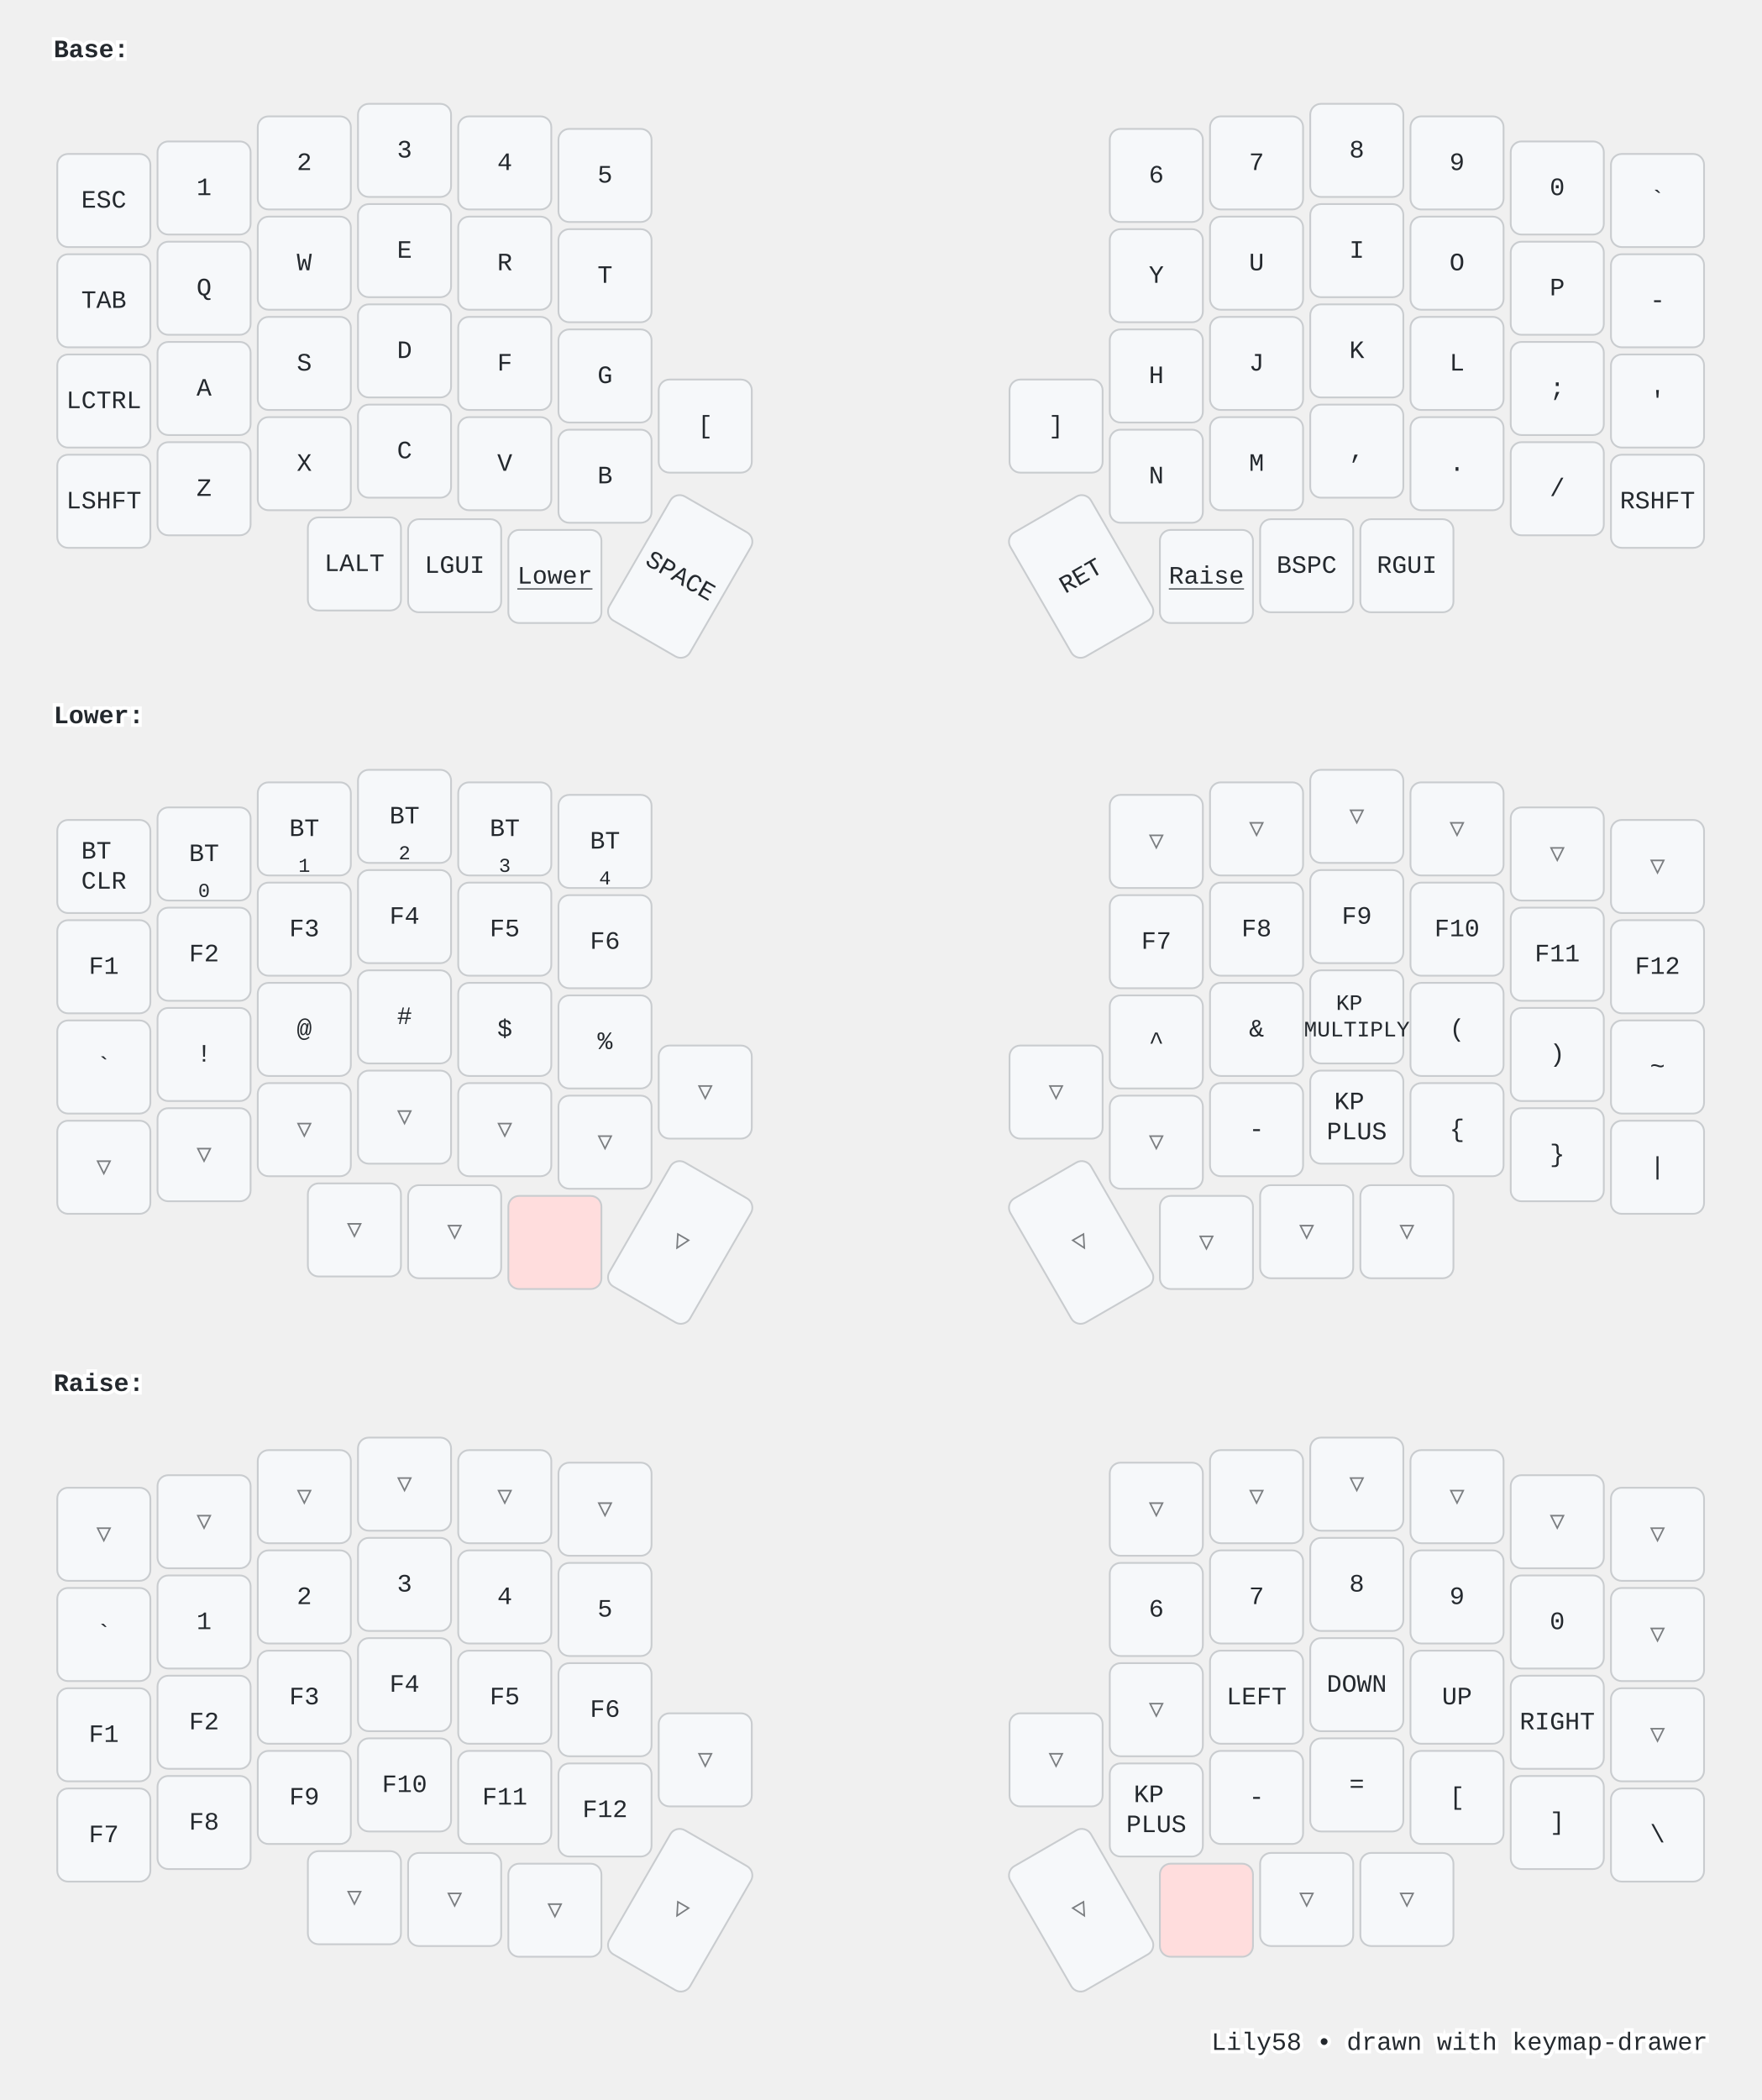
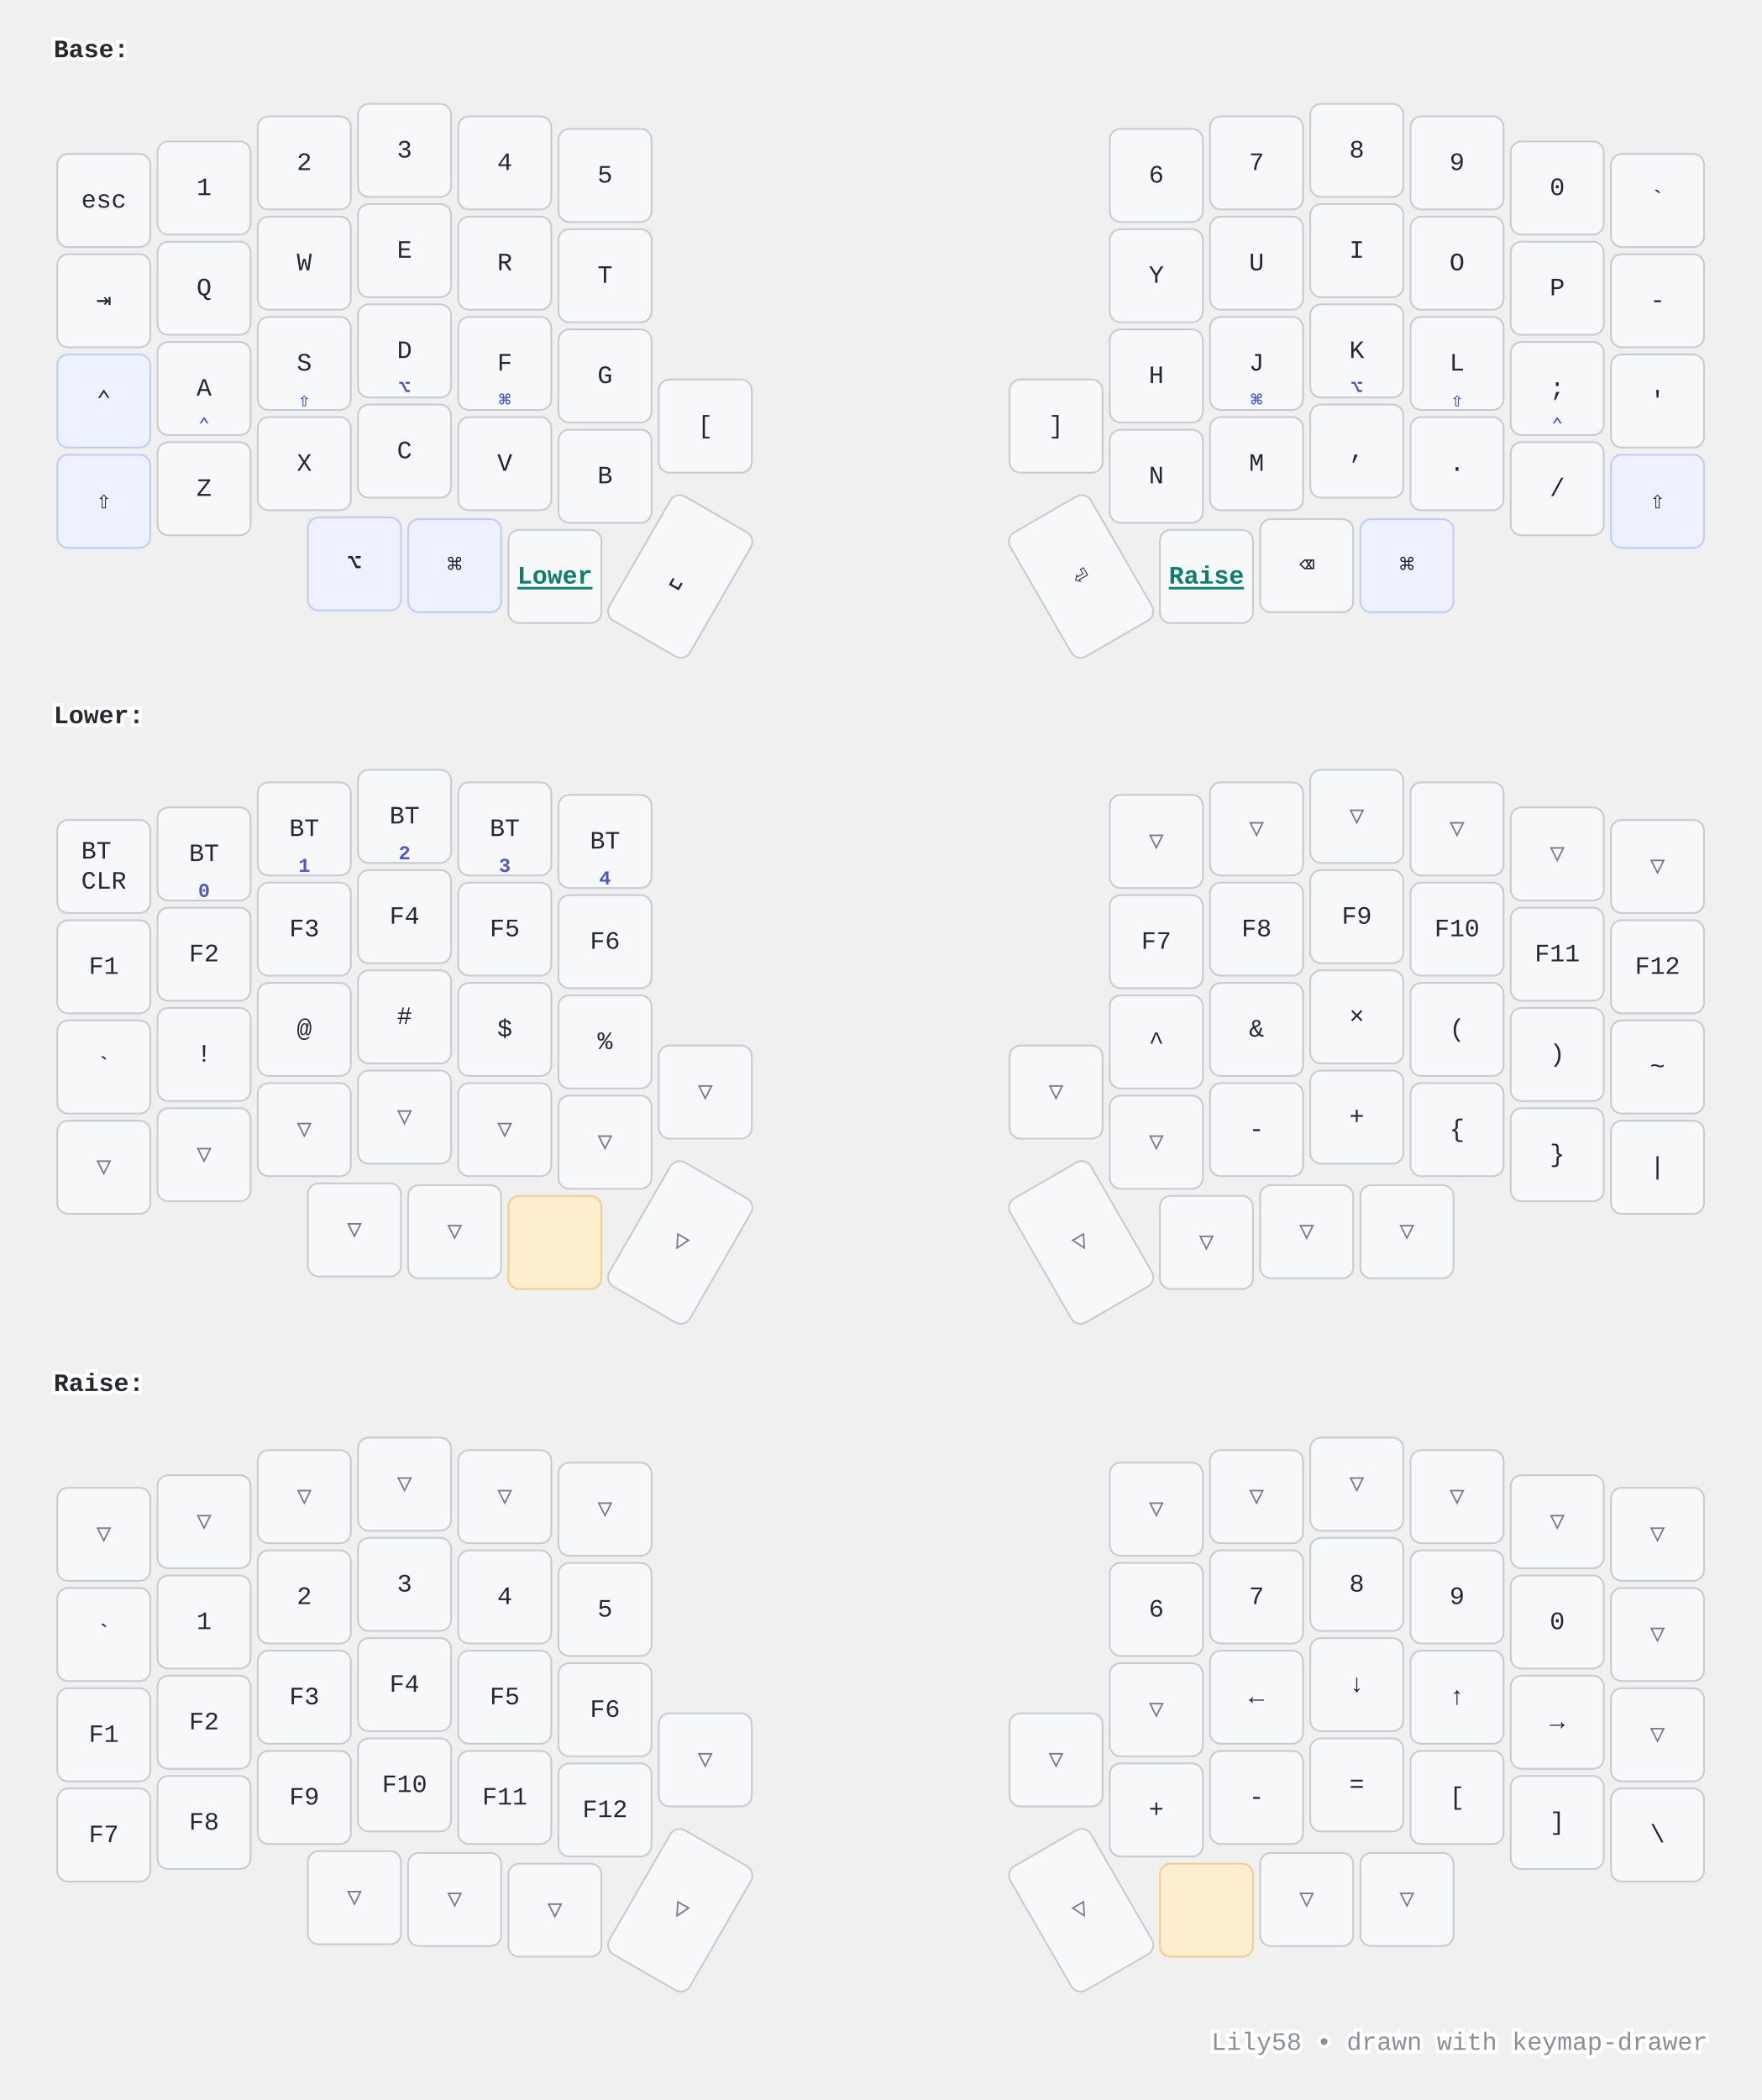
<svg xmlns="http://www.w3.org/2000/svg" width="984" height="1173" viewBox="0 0 984 1173" class="keymap">
  <style>/* inherit to force styles through use tags */
svg path {
    fill: inherit;
}

/* font and background color specifications */
svg.keymap {
    font-family: SFMono-Regular,Consolas,Liberation Mono,Menlo,monospace;
    font-size: 14px;
    font-kerning: normal;
    text-rendering: optimizeLegibility;
    fill: #24292e;
}

/* default key styling */
rect.key {
    fill: #f6f8fa;
}

rect.key, rect.combo {
    stroke: #c9cccf;
    stroke-width: 1;
}

/* default key side styling, only used is draw_key_sides is set */
rect.side {
    filter: brightness(90%);
}

/* color accent for combo boxes */
rect.combo, rect.combo-separate {
    fill: #cdf;
}

/* color accent for held keys */
rect.held, rect.combo.held {
    fill: #fdd;
}

/* color accent for ghost (optional) keys */
rect.ghost, rect.combo.ghost {
    stroke-dasharray: 4, 4;
    stroke-width: 2;
}

text {
    text-anchor: middle;
    dominant-baseline: middle;
}

/* styling for layer labels */
text.label {
    font-weight: bold;
    text-anchor: start;
    stroke: white;
    stroke-width: 4;
    paint-order: stroke;
}

/* styling for optional footer */
text.footer {
    text-anchor: end;
    dominant-baseline: auto;
    stroke: white;
    stroke-width: 4;
    paint-order: stroke;
}

/* styling for combo tap, and key non-tap label text */
text.combo, text.hold, text.shifted, text.left, text.right, text.tl, text.tr, text.bl, text.br {
    font-size: 11px;
}

text.hold, text.bl, text.br {
    text-anchor: middle;
    dominant-baseline: auto;
}

text.shifted, text.tl, text.tr {
    text-anchor: middle;
    dominant-baseline: hanging;
}

text.left, text.tl, text.bl {
    text-anchor: start;
}

text.right, text.tr, text.br {
    text-anchor: end;
}

text.layer-activator {
    text-decoration: underline;
}

/* styling for hold/shifted label text in combo box */
text.combo.hold, text.combo.shifted, text.combo.left, text.combo.right {
    font-size: 8px;
}

/* lighter symbol for transparent keys */
text.trans {
    fill: #7b7e81;
}

/* styling for combo dendrons */
path.combo {
    stroke-width: 1;
    stroke: gray;
    fill: none;
}

/* Start Tabler Icons Cleanup */
/* cannot use height/width with glyphs */
.icon-tabler &gt; path {
    fill: inherit;
    stroke: inherit;
    stroke-width: 2;
}
/* hide tabler's default box */
.icon-tabler &gt; path[stroke="none"][fill="none"] {
    visibility: hidden;
}
/* End Tabler Icons Cleanup */

@media (prefers-color-scheme: dark) {
svg.keymap { fill: #d1d6db; }
rect.key { fill: #3f4750; }
rect.key, rect.combo { stroke: #60666c; }
rect.combo, rect.combo-separate { fill: #1f3d7a; }
rect.held, rect.combo.held { fill: #854747; }
text.label, text.footer { stroke: black; }
text.trans { fill: #7e8184; }
path.combo { stroke: #7f7f7f; }

- }</style>
+ }
+ /* --- Modifier keys (⌘⌥⇧⌃): subtle indigo tint so the mod cluster reads as a group --- */
+ rect.mod   { fill: #eef1ff; stroke: #c3cbf7; }
+ /* --- Keys held to reach a layer: warm amber "hold me" accent --- */
+ rect.held  { fill: #fdeecf; stroke: #eccf93; }
+ /* --- Hold legends (homerow-mod symbols, toggle labels): accent colour + weight --- */
+ text.hold  { fill: #4f57c4; font-weight: bold; }
+ /* --- Layer-activator legends (Lower/Raise): accent + bold, keep the underline link --- */
+ text.layer-activator { fill: #0f7c6c; font-weight: bold; }
+ /* --- Footer: quiet it down --- */
+ text.footer { fill: #8a8f96; }
+ 
+ @media (prefers-color-scheme: dark) {
+   rect.mod   { fill: #333a5c; stroke: #5866b0; }
+   rect.held  { fill: #6b5327; stroke: #a9853f; }
+   text.hold  { fill: #b4bbff; }
+   text.layer-activator { fill: #58d6c3; }
+   text.footer { fill: #7e8489; }
+ }
+ </style>
  <g transform="translate(30, 0)" class="layer-Base">
    <text x="0" y="28" class="label" id="Base">Base:</text>
    <g transform="translate(0, 56)">
      <g transform="translate(28, 56)" class="key keypos-0">
        <rect rx="6" ry="6" x="-26" y="-26" width="52" height="52" class="key" />
-         <text x="0" y="0" class="key tap">ESC</text>
+         <text x="0" y="0" class="key tap">esc</text>
      </g>
      <g transform="translate(84, 49)" class="key keypos-1">
        <rect rx="6" ry="6" x="-26" y="-26" width="52" height="52" class="key" />
        <text x="0" y="0" class="key tap">1</text>
      </g>
      <g transform="translate(140, 35)" class="key keypos-2">
        <rect rx="6" ry="6" x="-26" y="-26" width="52" height="52" class="key" />
        <text x="0" y="0" class="key tap">2</text>
      </g>
      <g transform="translate(196, 28)" class="key keypos-3">
        <rect rx="6" ry="6" x="-26" y="-26" width="52" height="52" class="key" />
        <text x="0" y="0" class="key tap">3</text>
      </g>
      <g transform="translate(252, 35)" class="key keypos-4">
        <rect rx="6" ry="6" x="-26" y="-26" width="52" height="52" class="key" />
        <text x="0" y="0" class="key tap">4</text>
      </g>
      <g transform="translate(308, 42)" class="key keypos-5">
        <rect rx="6" ry="6" x="-26" y="-26" width="52" height="52" class="key" />
        <text x="0" y="0" class="key tap">5</text>
      </g>
      <g transform="translate(616, 42)" class="key keypos-6">
        <rect rx="6" ry="6" x="-26" y="-26" width="52" height="52" class="key" />
        <text x="0" y="0" class="key tap">6</text>
      </g>
      <g transform="translate(672, 35)" class="key keypos-7">
        <rect rx="6" ry="6" x="-26" y="-26" width="52" height="52" class="key" />
        <text x="0" y="0" class="key tap">7</text>
      </g>
      <g transform="translate(728, 28)" class="key keypos-8">
        <rect rx="6" ry="6" x="-26" y="-26" width="52" height="52" class="key" />
        <text x="0" y="0" class="key tap">8</text>
      </g>
      <g transform="translate(784, 35)" class="key keypos-9">
        <rect rx="6" ry="6" x="-26" y="-26" width="52" height="52" class="key" />
        <text x="0" y="0" class="key tap">9</text>
      </g>
      <g transform="translate(840, 49)" class="key keypos-10">
        <rect rx="6" ry="6" x="-26" y="-26" width="52" height="52" class="key" />
        <text x="0" y="0" class="key tap">0</text>
      </g>
      <g transform="translate(896, 56)" class="key keypos-11">
        <rect rx="6" ry="6" x="-26" y="-26" width="52" height="52" class="key" />
        <text x="0" y="0" class="key tap">`</text>
      </g>
      <g transform="translate(28, 112)" class="key keypos-12">
        <rect rx="6" ry="6" x="-26" y="-26" width="52" height="52" class="key" />
-         <text x="0" y="0" class="key tap">TAB</text>
+         <text x="0" y="0" class="key tap">⇥</text>
      </g>
      <g transform="translate(84, 105)" class="key keypos-13">
        <rect rx="6" ry="6" x="-26" y="-26" width="52" height="52" class="key" />
        <text x="0" y="0" class="key tap">Q</text>
      </g>
      <g transform="translate(140, 91)" class="key keypos-14">
        <rect rx="6" ry="6" x="-26" y="-26" width="52" height="52" class="key" />
        <text x="0" y="0" class="key tap">W</text>
      </g>
      <g transform="translate(196, 84)" class="key keypos-15">
        <rect rx="6" ry="6" x="-26" y="-26" width="52" height="52" class="key" />
        <text x="0" y="0" class="key tap">E</text>
      </g>
      <g transform="translate(252, 91)" class="key keypos-16">
        <rect rx="6" ry="6" x="-26" y="-26" width="52" height="52" class="key" />
        <text x="0" y="0" class="key tap">R</text>
      </g>
      <g transform="translate(308, 98)" class="key keypos-17">
        <rect rx="6" ry="6" x="-26" y="-26" width="52" height="52" class="key" />
        <text x="0" y="0" class="key tap">T</text>
      </g>
      <g transform="translate(616, 98)" class="key keypos-18">
        <rect rx="6" ry="6" x="-26" y="-26" width="52" height="52" class="key" />
        <text x="0" y="0" class="key tap">Y</text>
      </g>
      <g transform="translate(672, 91)" class="key keypos-19">
        <rect rx="6" ry="6" x="-26" y="-26" width="52" height="52" class="key" />
        <text x="0" y="0" class="key tap">U</text>
      </g>
      <g transform="translate(728, 84)" class="key keypos-20">
        <rect rx="6" ry="6" x="-26" y="-26" width="52" height="52" class="key" />
        <text x="0" y="0" class="key tap">I</text>
      </g>
      <g transform="translate(784, 91)" class="key keypos-21">
        <rect rx="6" ry="6" x="-26" y="-26" width="52" height="52" class="key" />
        <text x="0" y="0" class="key tap">O</text>
      </g>
      <g transform="translate(840, 105)" class="key keypos-22">
        <rect rx="6" ry="6" x="-26" y="-26" width="52" height="52" class="key" />
        <text x="0" y="0" class="key tap">P</text>
      </g>
      <g transform="translate(896, 112)" class="key keypos-23">
        <rect rx="6" ry="6" x="-26" y="-26" width="52" height="52" class="key" />
        <text x="0" y="0" class="key tap">-</text>
      </g>
-       <g transform="translate(28, 168)" class="key keypos-24">
-         <rect rx="6" ry="6" x="-26" y="-26" width="52" height="52" class="key" />
-         <text x="0" y="0" class="key tap">LCTRL</text>
+       <g transform="translate(28, 168)" class="key mod keypos-24">
+         <rect rx="6" ry="6" x="-26" y="-26" width="52" height="52" class="key mod" />
+         <text x="0" y="0" class="key mod tap">⌃</text>
      </g>
      <g transform="translate(84, 161)" class="key keypos-25">
        <rect rx="6" ry="6" x="-26" y="-26" width="52" height="52" class="key" />
        <text x="0" y="0" class="key tap">A</text>
+         <text x="0" y="24" class="key hold">⌃</text>
      </g>
      <g transform="translate(140, 147)" class="key keypos-26">
        <rect rx="6" ry="6" x="-26" y="-26" width="52" height="52" class="key" />
        <text x="0" y="0" class="key tap">S</text>
+         <text x="0" y="24" class="key hold">⇧</text>
      </g>
      <g transform="translate(196, 140)" class="key keypos-27">
        <rect rx="6" ry="6" x="-26" y="-26" width="52" height="52" class="key" />
        <text x="0" y="0" class="key tap">D</text>
+         <text x="0" y="24" class="key hold">⌥</text>
      </g>
      <g transform="translate(252, 147)" class="key keypos-28">
        <rect rx="6" ry="6" x="-26" y="-26" width="52" height="52" class="key" />
        <text x="0" y="0" class="key tap">F</text>
+         <text x="0" y="24" class="key hold">⌘</text>
      </g>
      <g transform="translate(308, 154)" class="key keypos-29">
        <rect rx="6" ry="6" x="-26" y="-26" width="52" height="52" class="key" />
        <text x="0" y="0" class="key tap">G</text>
      </g>
      <g transform="translate(616, 154)" class="key keypos-30">
        <rect rx="6" ry="6" x="-26" y="-26" width="52" height="52" class="key" />
        <text x="0" y="0" class="key tap">H</text>
      </g>
      <g transform="translate(672, 147)" class="key keypos-31">
        <rect rx="6" ry="6" x="-26" y="-26" width="52" height="52" class="key" />
        <text x="0" y="0" class="key tap">J</text>
+         <text x="0" y="24" class="key hold">⌘</text>
      </g>
      <g transform="translate(728, 140)" class="key keypos-32">
        <rect rx="6" ry="6" x="-26" y="-26" width="52" height="52" class="key" />
        <text x="0" y="0" class="key tap">K</text>
+         <text x="0" y="24" class="key hold">⌥</text>
      </g>
      <g transform="translate(784, 147)" class="key keypos-33">
        <rect rx="6" ry="6" x="-26" y="-26" width="52" height="52" class="key" />
        <text x="0" y="0" class="key tap">L</text>
+         <text x="0" y="24" class="key hold">⇧</text>
      </g>
      <g transform="translate(840, 161)" class="key keypos-34">
        <rect rx="6" ry="6" x="-26" y="-26" width="52" height="52" class="key" />
        <text x="0" y="0" class="key tap">;</text>
+         <text x="0" y="24" class="key hold">⌃</text>
      </g>
      <g transform="translate(896, 168)" class="key keypos-35">
        <rect rx="6" ry="6" x="-26" y="-26" width="52" height="52" class="key" />
        <text x="0" y="0" class="key tap">'</text>
      </g>
-       <g transform="translate(28, 224)" class="key keypos-36">
-         <rect rx="6" ry="6" x="-26" y="-26" width="52" height="52" class="key" />
-         <text x="0" y="0" class="key tap">LSHFT</text>
+       <g transform="translate(28, 224)" class="key mod keypos-36">
+         <rect rx="6" ry="6" x="-26" y="-26" width="52" height="52" class="key mod" />
+         <text x="0" y="0" class="key mod tap">⇧</text>
      </g>
      <g transform="translate(84, 217)" class="key keypos-37">
        <rect rx="6" ry="6" x="-26" y="-26" width="52" height="52" class="key" />
        <text x="0" y="0" class="key tap">Z</text>
      </g>
      <g transform="translate(140, 203)" class="key keypos-38">
        <rect rx="6" ry="6" x="-26" y="-26" width="52" height="52" class="key" />
        <text x="0" y="0" class="key tap">X</text>
      </g>
      <g transform="translate(196, 196)" class="key keypos-39">
        <rect rx="6" ry="6" x="-26" y="-26" width="52" height="52" class="key" />
        <text x="0" y="0" class="key tap">C</text>
      </g>
      <g transform="translate(252, 203)" class="key keypos-40">
        <rect rx="6" ry="6" x="-26" y="-26" width="52" height="52" class="key" />
        <text x="0" y="0" class="key tap">V</text>
      </g>
      <g transform="translate(308, 210)" class="key keypos-41">
        <rect rx="6" ry="6" x="-26" y="-26" width="52" height="52" class="key" />
        <text x="0" y="0" class="key tap">B</text>
      </g>
      <g transform="translate(364, 182)" class="key keypos-42">
        <rect rx="6" ry="6" x="-26" y="-26" width="52" height="52" class="key" />
        <text x="0" y="0" class="key tap">[</text>
      </g>
      <g transform="translate(560, 182)" class="key keypos-43">
        <rect rx="6" ry="6" x="-26" y="-26" width="52" height="52" class="key" />
        <text x="0" y="0" class="key tap">]</text>
      </g>
      <g transform="translate(616, 210)" class="key keypos-44">
        <rect rx="6" ry="6" x="-26" y="-26" width="52" height="52" class="key" />
        <text x="0" y="0" class="key tap">N</text>
      </g>
      <g transform="translate(672, 203)" class="key keypos-45">
        <rect rx="6" ry="6" x="-26" y="-26" width="52" height="52" class="key" />
        <text x="0" y="0" class="key tap">M</text>
      </g>
      <g transform="translate(728, 196)" class="key keypos-46">
        <rect rx="6" ry="6" x="-26" y="-26" width="52" height="52" class="key" />
        <text x="0" y="0" class="key tap">,</text>
      </g>
      <g transform="translate(784, 203)" class="key keypos-47">
        <rect rx="6" ry="6" x="-26" y="-26" width="52" height="52" class="key" />
        <text x="0" y="0" class="key tap">.</text>
      </g>
      <g transform="translate(840, 217)" class="key keypos-48">
        <rect rx="6" ry="6" x="-26" y="-26" width="52" height="52" class="key" />
        <text x="0" y="0" class="key tap">/</text>
      </g>
-       <g transform="translate(896, 224)" class="key keypos-49">
-         <rect rx="6" ry="6" x="-26" y="-26" width="52" height="52" class="key" />
-         <text x="0" y="0" class="key tap">RSHFT</text>
-       </g>
-       <g transform="translate(168, 259)" class="key keypos-50">
-         <rect rx="6" ry="6" x="-26" y="-26" width="52" height="52" class="key" />
-         <text x="0" y="0" class="key tap">LALT</text>
-       </g>
-       <g transform="translate(224, 260)" class="key keypos-51">
-         <rect rx="6" ry="6" x="-26" y="-26" width="52" height="52" class="key" />
-         <text x="0" y="0" class="key tap">LGUI</text>
+       <g transform="translate(896, 224)" class="key mod keypos-49">
+         <rect rx="6" ry="6" x="-26" y="-26" width="52" height="52" class="key mod" />
+         <text x="0" y="0" class="key mod tap">⇧</text>
+       </g>
+       <g transform="translate(168, 259)" class="key mod keypos-50">
+         <rect rx="6" ry="6" x="-26" y="-26" width="52" height="52" class="key mod" />
+         <text x="0" y="0" class="key mod tap">⌥</text>
+       </g>
+       <g transform="translate(224, 260)" class="key mod keypos-51">
+         <rect rx="6" ry="6" x="-26" y="-26" width="52" height="52" class="key mod" />
+         <text x="0" y="0" class="key mod tap">⌘</text>
      </g>
      <g transform="translate(280, 266)" class="key keypos-52">
        <rect rx="6" ry="6" x="-26" y="-26" width="52" height="52" class="key" />
        <a href="#Lower">
          <text x="0" y="0" class="key tap layer-activator">Lower</text>
        </a>
      </g>
      <g transform="translate(350, 266) rotate(30.0)" class="key keypos-53">
        <rect rx="6" ry="6" x="-26" y="-40" width="52" height="80" class="key" />
-         <text x="0" y="0" class="key tap">SPACE</text>
+         <text x="0" y="0" class="key tap">␣</text>
      </g>
      <g transform="translate(574, 266) rotate(-30.0)" class="key keypos-54">
        <rect rx="6" ry="6" x="-26" y="-40" width="52" height="80" class="key" />
-         <text x="0" y="0" class="key tap">RET</text>
+         <text x="0" y="0" class="key tap">⏎</text>
      </g>
      <g transform="translate(644, 266)" class="key keypos-55">
        <rect rx="6" ry="6" x="-26" y="-26" width="52" height="52" class="key" />
        <a href="#Raise">
          <text x="0" y="0" class="key tap layer-activator">Raise</text>
        </a>
      </g>
      <g transform="translate(700, 260)" class="key keypos-56">
        <rect rx="6" ry="6" x="-26" y="-26" width="52" height="52" class="key" />
-         <text x="0" y="0" class="key tap">BSPC</text>
-       </g>
-       <g transform="translate(756, 260)" class="key keypos-57">
-         <rect rx="6" ry="6" x="-26" y="-26" width="52" height="52" class="key" />
-         <text x="0" y="0" class="key tap">RGUI</text>
+         <text x="0" y="0" class="key tap">⌫</text>
+       </g>
+       <g transform="translate(756, 260)" class="key mod keypos-57">
+         <rect rx="6" ry="6" x="-26" y="-26" width="52" height="52" class="key mod" />
+         <text x="0" y="0" class="key mod tap">⌘</text>
      </g>
    </g>
  </g>
  <g transform="translate(30, 372)" class="layer-Lower">
    <text x="0" y="28" class="label" id="Lower">Lower:</text>
    <g transform="translate(0, 56)">
      <g transform="translate(28, 56)" class="key keypos-0">
        <rect rx="6" ry="6" x="-26" y="-26" width="52" height="52" class="key" />
        <text x="0" y="0" class="key tap">
          <tspan x="0" dy="-0.6em">BT</tspan>
          <tspan x="0" dy="1.2em">CLR</tspan>
        </text>
      </g>
      <g transform="translate(84, 49)" class="key keypos-1">
        <rect rx="6" ry="6" x="-26" y="-26" width="52" height="52" class="key" />
        <text x="0" y="0" class="key tap">BT</text>
        <text x="0" y="24" class="key hold">0</text>
      </g>
      <g transform="translate(140, 35)" class="key keypos-2">
        <rect rx="6" ry="6" x="-26" y="-26" width="52" height="52" class="key" />
        <text x="0" y="0" class="key tap">BT</text>
        <text x="0" y="24" class="key hold">1</text>
      </g>
      <g transform="translate(196, 28)" class="key keypos-3">
        <rect rx="6" ry="6" x="-26" y="-26" width="52" height="52" class="key" />
        <text x="0" y="0" class="key tap">BT</text>
        <text x="0" y="24" class="key hold">2</text>
      </g>
      <g transform="translate(252, 35)" class="key keypos-4">
        <rect rx="6" ry="6" x="-26" y="-26" width="52" height="52" class="key" />
        <text x="0" y="0" class="key tap">BT</text>
        <text x="0" y="24" class="key hold">3</text>
      </g>
      <g transform="translate(308, 42)" class="key keypos-5">
        <rect rx="6" ry="6" x="-26" y="-26" width="52" height="52" class="key" />
        <text x="0" y="0" class="key tap">BT</text>
        <text x="0" y="24" class="key hold">4</text>
      </g>
      <g transform="translate(616, 42)" class="key trans keypos-6">
        <rect rx="6" ry="6" x="-26" y="-26" width="52" height="52" class="key trans" />
        <text x="0" y="0" class="key trans tap">▽</text>
      </g>
      <g transform="translate(672, 35)" class="key trans keypos-7">
        <rect rx="6" ry="6" x="-26" y="-26" width="52" height="52" class="key trans" />
        <text x="0" y="0" class="key trans tap">▽</text>
      </g>
      <g transform="translate(728, 28)" class="key trans keypos-8">
        <rect rx="6" ry="6" x="-26" y="-26" width="52" height="52" class="key trans" />
        <text x="0" y="0" class="key trans tap">▽</text>
      </g>
      <g transform="translate(784, 35)" class="key trans keypos-9">
        <rect rx="6" ry="6" x="-26" y="-26" width="52" height="52" class="key trans" />
        <text x="0" y="0" class="key trans tap">▽</text>
      </g>
      <g transform="translate(840, 49)" class="key trans keypos-10">
        <rect rx="6" ry="6" x="-26" y="-26" width="52" height="52" class="key trans" />
        <text x="0" y="0" class="key trans tap">▽</text>
      </g>
      <g transform="translate(896, 56)" class="key trans keypos-11">
        <rect rx="6" ry="6" x="-26" y="-26" width="52" height="52" class="key trans" />
        <text x="0" y="0" class="key trans tap">▽</text>
      </g>
      <g transform="translate(28, 112)" class="key keypos-12">
        <rect rx="6" ry="6" x="-26" y="-26" width="52" height="52" class="key" />
        <text x="0" y="0" class="key tap">F1</text>
      </g>
      <g transform="translate(84, 105)" class="key keypos-13">
        <rect rx="6" ry="6" x="-26" y="-26" width="52" height="52" class="key" />
        <text x="0" y="0" class="key tap">F2</text>
      </g>
      <g transform="translate(140, 91)" class="key keypos-14">
        <rect rx="6" ry="6" x="-26" y="-26" width="52" height="52" class="key" />
        <text x="0" y="0" class="key tap">F3</text>
      </g>
      <g transform="translate(196, 84)" class="key keypos-15">
        <rect rx="6" ry="6" x="-26" y="-26" width="52" height="52" class="key" />
        <text x="0" y="0" class="key tap">F4</text>
      </g>
      <g transform="translate(252, 91)" class="key keypos-16">
        <rect rx="6" ry="6" x="-26" y="-26" width="52" height="52" class="key" />
        <text x="0" y="0" class="key tap">F5</text>
      </g>
      <g transform="translate(308, 98)" class="key keypos-17">
        <rect rx="6" ry="6" x="-26" y="-26" width="52" height="52" class="key" />
        <text x="0" y="0" class="key tap">F6</text>
      </g>
      <g transform="translate(616, 98)" class="key keypos-18">
        <rect rx="6" ry="6" x="-26" y="-26" width="52" height="52" class="key" />
        <text x="0" y="0" class="key tap">F7</text>
      </g>
      <g transform="translate(672, 91)" class="key keypos-19">
        <rect rx="6" ry="6" x="-26" y="-26" width="52" height="52" class="key" />
        <text x="0" y="0" class="key tap">F8</text>
      </g>
      <g transform="translate(728, 84)" class="key keypos-20">
        <rect rx="6" ry="6" x="-26" y="-26" width="52" height="52" class="key" />
        <text x="0" y="0" class="key tap">F9</text>
      </g>
      <g transform="translate(784, 91)" class="key keypos-21">
        <rect rx="6" ry="6" x="-26" y="-26" width="52" height="52" class="key" />
        <text x="0" y="0" class="key tap">F10</text>
      </g>
      <g transform="translate(840, 105)" class="key keypos-22">
        <rect rx="6" ry="6" x="-26" y="-26" width="52" height="52" class="key" />
        <text x="0" y="0" class="key tap">F11</text>
      </g>
      <g transform="translate(896, 112)" class="key keypos-23">
        <rect rx="6" ry="6" x="-26" y="-26" width="52" height="52" class="key" />
        <text x="0" y="0" class="key tap">F12</text>
      </g>
      <g transform="translate(28, 168)" class="key keypos-24">
        <rect rx="6" ry="6" x="-26" y="-26" width="52" height="52" class="key" />
        <text x="0" y="0" class="key tap">`</text>
      </g>
      <g transform="translate(84, 161)" class="key keypos-25">
        <rect rx="6" ry="6" x="-26" y="-26" width="52" height="52" class="key" />
        <text x="0" y="0" class="key tap">!</text>
      </g>
      <g transform="translate(140, 147)" class="key keypos-26">
        <rect rx="6" ry="6" x="-26" y="-26" width="52" height="52" class="key" />
        <text x="0" y="0" class="key tap">@</text>
      </g>
      <g transform="translate(196, 140)" class="key keypos-27">
        <rect rx="6" ry="6" x="-26" y="-26" width="52" height="52" class="key" />
        <text x="0" y="0" class="key tap">#</text>
      </g>
      <g transform="translate(252, 147)" class="key keypos-28">
        <rect rx="6" ry="6" x="-26" y="-26" width="52" height="52" class="key" />
        <text x="0" y="0" class="key tap">$</text>
      </g>
      <g transform="translate(308, 154)" class="key keypos-29">
        <rect rx="6" ry="6" x="-26" y="-26" width="52" height="52" class="key" />
        <text x="0" y="0" class="key tap">%</text>
      </g>
      <g transform="translate(616, 154)" class="key keypos-30">
        <rect rx="6" ry="6" x="-26" y="-26" width="52" height="52" class="key" />
        <text x="0" y="0" class="key tap">^</text>
      </g>
      <g transform="translate(672, 147)" class="key keypos-31">
        <rect rx="6" ry="6" x="-26" y="-26" width="52" height="52" class="key" />
        <text x="0" y="0" class="key tap">&amp;</text>
      </g>
      <g transform="translate(728, 140)" class="key keypos-32">
        <rect rx="6" ry="6" x="-26" y="-26" width="52" height="52" class="key" />
-         <text x="0" y="0" class="key tap">
-           <tspan x="0" dy="-0.6em" style="font-size: 88%">KP</tspan>
-           <tspan x="0" dy="1.2em" style="font-size: 88%">MULTIPLY</tspan>
-         </text>
+         <text x="0" y="0" class="key tap">×</text>
      </g>
      <g transform="translate(784, 147)" class="key keypos-33">
        <rect rx="6" ry="6" x="-26" y="-26" width="52" height="52" class="key" />
        <text x="0" y="0" class="key tap">(</text>
      </g>
      <g transform="translate(840, 161)" class="key keypos-34">
        <rect rx="6" ry="6" x="-26" y="-26" width="52" height="52" class="key" />
        <text x="0" y="0" class="key tap">)</text>
      </g>
      <g transform="translate(896, 168)" class="key keypos-35">
        <rect rx="6" ry="6" x="-26" y="-26" width="52" height="52" class="key" />
        <text x="0" y="0" class="key tap">~</text>
      </g>
      <g transform="translate(28, 224)" class="key trans keypos-36">
        <rect rx="6" ry="6" x="-26" y="-26" width="52" height="52" class="key trans" />
        <text x="0" y="0" class="key trans tap">▽</text>
      </g>
      <g transform="translate(84, 217)" class="key trans keypos-37">
        <rect rx="6" ry="6" x="-26" y="-26" width="52" height="52" class="key trans" />
        <text x="0" y="0" class="key trans tap">▽</text>
      </g>
      <g transform="translate(140, 203)" class="key trans keypos-38">
        <rect rx="6" ry="6" x="-26" y="-26" width="52" height="52" class="key trans" />
        <text x="0" y="0" class="key trans tap">▽</text>
      </g>
      <g transform="translate(196, 196)" class="key trans keypos-39">
        <rect rx="6" ry="6" x="-26" y="-26" width="52" height="52" class="key trans" />
        <text x="0" y="0" class="key trans tap">▽</text>
      </g>
      <g transform="translate(252, 203)" class="key trans keypos-40">
        <rect rx="6" ry="6" x="-26" y="-26" width="52" height="52" class="key trans" />
        <text x="0" y="0" class="key trans tap">▽</text>
      </g>
      <g transform="translate(308, 210)" class="key trans keypos-41">
        <rect rx="6" ry="6" x="-26" y="-26" width="52" height="52" class="key trans" />
        <text x="0" y="0" class="key trans tap">▽</text>
      </g>
      <g transform="translate(364, 182)" class="key trans keypos-42">
        <rect rx="6" ry="6" x="-26" y="-26" width="52" height="52" class="key trans" />
        <text x="0" y="0" class="key trans tap">▽</text>
      </g>
      <g transform="translate(560, 182)" class="key trans keypos-43">
        <rect rx="6" ry="6" x="-26" y="-26" width="52" height="52" class="key trans" />
        <text x="0" y="0" class="key trans tap">▽</text>
      </g>
      <g transform="translate(616, 210)" class="key trans keypos-44">
        <rect rx="6" ry="6" x="-26" y="-26" width="52" height="52" class="key trans" />
        <text x="0" y="0" class="key trans tap">▽</text>
      </g>
      <g transform="translate(672, 203)" class="key keypos-45">
        <rect rx="6" ry="6" x="-26" y="-26" width="52" height="52" class="key" />
        <text x="0" y="0" class="key tap">-</text>
      </g>
      <g transform="translate(728, 196)" class="key keypos-46">
        <rect rx="6" ry="6" x="-26" y="-26" width="52" height="52" class="key" />
-         <text x="0" y="0" class="key tap">
-           <tspan x="0" dy="-0.6em">KP</tspan>
-           <tspan x="0" dy="1.2em">PLUS</tspan>
-         </text>
+         <text x="0" y="0" class="key tap">+</text>
      </g>
      <g transform="translate(784, 203)" class="key keypos-47">
        <rect rx="6" ry="6" x="-26" y="-26" width="52" height="52" class="key" />
        <text x="0" y="0" class="key tap">{</text>
      </g>
      <g transform="translate(840, 217)" class="key keypos-48">
        <rect rx="6" ry="6" x="-26" y="-26" width="52" height="52" class="key" />
        <text x="0" y="0" class="key tap">}</text>
      </g>
      <g transform="translate(896, 224)" class="key keypos-49">
        <rect rx="6" ry="6" x="-26" y="-26" width="52" height="52" class="key" />
        <text x="0" y="0" class="key tap">|</text>
      </g>
      <g transform="translate(168, 259)" class="key trans keypos-50">
        <rect rx="6" ry="6" x="-26" y="-26" width="52" height="52" class="key trans" />
        <text x="0" y="0" class="key trans tap">▽</text>
      </g>
      <g transform="translate(224, 260)" class="key trans keypos-51">
        <rect rx="6" ry="6" x="-26" y="-26" width="52" height="52" class="key trans" />
        <text x="0" y="0" class="key trans tap">▽</text>
      </g>
      <g transform="translate(280, 266)" class="key held keypos-52">
        <rect rx="6" ry="6" x="-26" y="-26" width="52" height="52" class="key held" />
      </g>
      <g transform="translate(350, 266) rotate(30.0)" class="key trans keypos-53">
        <rect rx="6" ry="6" x="-26" y="-40" width="52" height="80" class="key trans" />
        <text x="0" y="0" class="key trans tap">▽</text>
      </g>
      <g transform="translate(574, 266) rotate(-30.0)" class="key trans keypos-54">
        <rect rx="6" ry="6" x="-26" y="-40" width="52" height="80" class="key trans" />
        <text x="0" y="0" class="key trans tap">▽</text>
      </g>
      <g transform="translate(644, 266)" class="key trans keypos-55">
        <rect rx="6" ry="6" x="-26" y="-26" width="52" height="52" class="key trans" />
        <text x="0" y="0" class="key trans tap">▽</text>
      </g>
      <g transform="translate(700, 260)" class="key trans keypos-56">
        <rect rx="6" ry="6" x="-26" y="-26" width="52" height="52" class="key trans" />
        <text x="0" y="0" class="key trans tap">▽</text>
      </g>
      <g transform="translate(756, 260)" class="key trans keypos-57">
        <rect rx="6" ry="6" x="-26" y="-26" width="52" height="52" class="key trans" />
        <text x="0" y="0" class="key trans tap">▽</text>
      </g>
    </g>
  </g>
  <g transform="translate(30, 745)" class="layer-Raise">
    <text x="0" y="28" class="label" id="Raise">Raise:</text>
    <g transform="translate(0, 56)">
      <g transform="translate(28, 56)" class="key trans keypos-0">
        <rect rx="6" ry="6" x="-26" y="-26" width="52" height="52" class="key trans" />
        <text x="0" y="0" class="key trans tap">▽</text>
      </g>
      <g transform="translate(84, 49)" class="key trans keypos-1">
        <rect rx="6" ry="6" x="-26" y="-26" width="52" height="52" class="key trans" />
        <text x="0" y="0" class="key trans tap">▽</text>
      </g>
      <g transform="translate(140, 35)" class="key trans keypos-2">
        <rect rx="6" ry="6" x="-26" y="-26" width="52" height="52" class="key trans" />
        <text x="0" y="0" class="key trans tap">▽</text>
      </g>
      <g transform="translate(196, 28)" class="key trans keypos-3">
        <rect rx="6" ry="6" x="-26" y="-26" width="52" height="52" class="key trans" />
        <text x="0" y="0" class="key trans tap">▽</text>
      </g>
      <g transform="translate(252, 35)" class="key trans keypos-4">
        <rect rx="6" ry="6" x="-26" y="-26" width="52" height="52" class="key trans" />
        <text x="0" y="0" class="key trans tap">▽</text>
      </g>
      <g transform="translate(308, 42)" class="key trans keypos-5">
        <rect rx="6" ry="6" x="-26" y="-26" width="52" height="52" class="key trans" />
        <text x="0" y="0" class="key trans tap">▽</text>
      </g>
      <g transform="translate(616, 42)" class="key trans keypos-6">
        <rect rx="6" ry="6" x="-26" y="-26" width="52" height="52" class="key trans" />
        <text x="0" y="0" class="key trans tap">▽</text>
      </g>
      <g transform="translate(672, 35)" class="key trans keypos-7">
        <rect rx="6" ry="6" x="-26" y="-26" width="52" height="52" class="key trans" />
        <text x="0" y="0" class="key trans tap">▽</text>
      </g>
      <g transform="translate(728, 28)" class="key trans keypos-8">
        <rect rx="6" ry="6" x="-26" y="-26" width="52" height="52" class="key trans" />
        <text x="0" y="0" class="key trans tap">▽</text>
      </g>
      <g transform="translate(784, 35)" class="key trans keypos-9">
        <rect rx="6" ry="6" x="-26" y="-26" width="52" height="52" class="key trans" />
        <text x="0" y="0" class="key trans tap">▽</text>
      </g>
      <g transform="translate(840, 49)" class="key trans keypos-10">
        <rect rx="6" ry="6" x="-26" y="-26" width="52" height="52" class="key trans" />
        <text x="0" y="0" class="key trans tap">▽</text>
      </g>
      <g transform="translate(896, 56)" class="key trans keypos-11">
        <rect rx="6" ry="6" x="-26" y="-26" width="52" height="52" class="key trans" />
        <text x="0" y="0" class="key trans tap">▽</text>
      </g>
      <g transform="translate(28, 112)" class="key keypos-12">
        <rect rx="6" ry="6" x="-26" y="-26" width="52" height="52" class="key" />
        <text x="0" y="0" class="key tap">`</text>
      </g>
      <g transform="translate(84, 105)" class="key keypos-13">
        <rect rx="6" ry="6" x="-26" y="-26" width="52" height="52" class="key" />
        <text x="0" y="0" class="key tap">1</text>
      </g>
      <g transform="translate(140, 91)" class="key keypos-14">
        <rect rx="6" ry="6" x="-26" y="-26" width="52" height="52" class="key" />
        <text x="0" y="0" class="key tap">2</text>
      </g>
      <g transform="translate(196, 84)" class="key keypos-15">
        <rect rx="6" ry="6" x="-26" y="-26" width="52" height="52" class="key" />
        <text x="0" y="0" class="key tap">3</text>
      </g>
      <g transform="translate(252, 91)" class="key keypos-16">
        <rect rx="6" ry="6" x="-26" y="-26" width="52" height="52" class="key" />
        <text x="0" y="0" class="key tap">4</text>
      </g>
      <g transform="translate(308, 98)" class="key keypos-17">
        <rect rx="6" ry="6" x="-26" y="-26" width="52" height="52" class="key" />
        <text x="0" y="0" class="key tap">5</text>
      </g>
      <g transform="translate(616, 98)" class="key keypos-18">
        <rect rx="6" ry="6" x="-26" y="-26" width="52" height="52" class="key" />
        <text x="0" y="0" class="key tap">6</text>
      </g>
      <g transform="translate(672, 91)" class="key keypos-19">
        <rect rx="6" ry="6" x="-26" y="-26" width="52" height="52" class="key" />
        <text x="0" y="0" class="key tap">7</text>
      </g>
      <g transform="translate(728, 84)" class="key keypos-20">
        <rect rx="6" ry="6" x="-26" y="-26" width="52" height="52" class="key" />
        <text x="0" y="0" class="key tap">8</text>
      </g>
      <g transform="translate(784, 91)" class="key keypos-21">
        <rect rx="6" ry="6" x="-26" y="-26" width="52" height="52" class="key" />
        <text x="0" y="0" class="key tap">9</text>
      </g>
      <g transform="translate(840, 105)" class="key keypos-22">
        <rect rx="6" ry="6" x="-26" y="-26" width="52" height="52" class="key" />
        <text x="0" y="0" class="key tap">0</text>
      </g>
      <g transform="translate(896, 112)" class="key trans keypos-23">
        <rect rx="6" ry="6" x="-26" y="-26" width="52" height="52" class="key trans" />
        <text x="0" y="0" class="key trans tap">▽</text>
      </g>
      <g transform="translate(28, 168)" class="key keypos-24">
        <rect rx="6" ry="6" x="-26" y="-26" width="52" height="52" class="key" />
        <text x="0" y="0" class="key tap">F1</text>
      </g>
      <g transform="translate(84, 161)" class="key keypos-25">
        <rect rx="6" ry="6" x="-26" y="-26" width="52" height="52" class="key" />
        <text x="0" y="0" class="key tap">F2</text>
      </g>
      <g transform="translate(140, 147)" class="key keypos-26">
        <rect rx="6" ry="6" x="-26" y="-26" width="52" height="52" class="key" />
        <text x="0" y="0" class="key tap">F3</text>
      </g>
      <g transform="translate(196, 140)" class="key keypos-27">
        <rect rx="6" ry="6" x="-26" y="-26" width="52" height="52" class="key" />
        <text x="0" y="0" class="key tap">F4</text>
      </g>
      <g transform="translate(252, 147)" class="key keypos-28">
        <rect rx="6" ry="6" x="-26" y="-26" width="52" height="52" class="key" />
        <text x="0" y="0" class="key tap">F5</text>
      </g>
      <g transform="translate(308, 154)" class="key keypos-29">
        <rect rx="6" ry="6" x="-26" y="-26" width="52" height="52" class="key" />
        <text x="0" y="0" class="key tap">F6</text>
      </g>
      <g transform="translate(616, 154)" class="key trans keypos-30">
        <rect rx="6" ry="6" x="-26" y="-26" width="52" height="52" class="key trans" />
        <text x="0" y="0" class="key trans tap">▽</text>
      </g>
      <g transform="translate(672, 147)" class="key keypos-31">
        <rect rx="6" ry="6" x="-26" y="-26" width="52" height="52" class="key" />
-         <text x="0" y="0" class="key tap">LEFT</text>
+         <text x="0" y="0" class="key tap">←</text>
      </g>
      <g transform="translate(728, 140)" class="key keypos-32">
        <rect rx="6" ry="6" x="-26" y="-26" width="52" height="52" class="key" />
-         <text x="0" y="0" class="key tap">DOWN</text>
+         <text x="0" y="0" class="key tap">↓</text>
      </g>
      <g transform="translate(784, 147)" class="key keypos-33">
        <rect rx="6" ry="6" x="-26" y="-26" width="52" height="52" class="key" />
-         <text x="0" y="0" class="key tap">UP</text>
+         <text x="0" y="0" class="key tap">↑</text>
      </g>
      <g transform="translate(840, 161)" class="key keypos-34">
        <rect rx="6" ry="6" x="-26" y="-26" width="52" height="52" class="key" />
-         <text x="0" y="0" class="key tap">RIGHT</text>
+         <text x="0" y="0" class="key tap">→</text>
      </g>
      <g transform="translate(896, 168)" class="key trans keypos-35">
        <rect rx="6" ry="6" x="-26" y="-26" width="52" height="52" class="key trans" />
        <text x="0" y="0" class="key trans tap">▽</text>
      </g>
      <g transform="translate(28, 224)" class="key keypos-36">
        <rect rx="6" ry="6" x="-26" y="-26" width="52" height="52" class="key" />
        <text x="0" y="0" class="key tap">F7</text>
      </g>
      <g transform="translate(84, 217)" class="key keypos-37">
        <rect rx="6" ry="6" x="-26" y="-26" width="52" height="52" class="key" />
        <text x="0" y="0" class="key tap">F8</text>
      </g>
      <g transform="translate(140, 203)" class="key keypos-38">
        <rect rx="6" ry="6" x="-26" y="-26" width="52" height="52" class="key" />
        <text x="0" y="0" class="key tap">F9</text>
      </g>
      <g transform="translate(196, 196)" class="key keypos-39">
        <rect rx="6" ry="6" x="-26" y="-26" width="52" height="52" class="key" />
        <text x="0" y="0" class="key tap">F10</text>
      </g>
      <g transform="translate(252, 203)" class="key keypos-40">
        <rect rx="6" ry="6" x="-26" y="-26" width="52" height="52" class="key" />
        <text x="0" y="0" class="key tap">F11</text>
      </g>
      <g transform="translate(308, 210)" class="key keypos-41">
        <rect rx="6" ry="6" x="-26" y="-26" width="52" height="52" class="key" />
        <text x="0" y="0" class="key tap">F12</text>
      </g>
      <g transform="translate(364, 182)" class="key trans keypos-42">
        <rect rx="6" ry="6" x="-26" y="-26" width="52" height="52" class="key trans" />
        <text x="0" y="0" class="key trans tap">▽</text>
      </g>
      <g transform="translate(560, 182)" class="key trans keypos-43">
        <rect rx="6" ry="6" x="-26" y="-26" width="52" height="52" class="key trans" />
        <text x="0" y="0" class="key trans tap">▽</text>
      </g>
      <g transform="translate(616, 210)" class="key keypos-44">
        <rect rx="6" ry="6" x="-26" y="-26" width="52" height="52" class="key" />
-         <text x="0" y="0" class="key tap">
-           <tspan x="0" dy="-0.6em">KP</tspan>
-           <tspan x="0" dy="1.2em">PLUS</tspan>
-         </text>
+         <text x="0" y="0" class="key tap">+</text>
      </g>
      <g transform="translate(672, 203)" class="key keypos-45">
        <rect rx="6" ry="6" x="-26" y="-26" width="52" height="52" class="key" />
        <text x="0" y="0" class="key tap">-</text>
      </g>
      <g transform="translate(728, 196)" class="key keypos-46">
        <rect rx="6" ry="6" x="-26" y="-26" width="52" height="52" class="key" />
        <text x="0" y="0" class="key tap">=</text>
      </g>
      <g transform="translate(784, 203)" class="key keypos-47">
        <rect rx="6" ry="6" x="-26" y="-26" width="52" height="52" class="key" />
        <text x="0" y="0" class="key tap">[</text>
      </g>
      <g transform="translate(840, 217)" class="key keypos-48">
        <rect rx="6" ry="6" x="-26" y="-26" width="52" height="52" class="key" />
        <text x="0" y="0" class="key tap">]</text>
      </g>
      <g transform="translate(896, 224)" class="key keypos-49">
        <rect rx="6" ry="6" x="-26" y="-26" width="52" height="52" class="key" />
        <text x="0" y="0" class="key tap">\</text>
      </g>
      <g transform="translate(168, 259)" class="key trans keypos-50">
        <rect rx="6" ry="6" x="-26" y="-26" width="52" height="52" class="key trans" />
        <text x="0" y="0" class="key trans tap">▽</text>
      </g>
      <g transform="translate(224, 260)" class="key trans keypos-51">
        <rect rx="6" ry="6" x="-26" y="-26" width="52" height="52" class="key trans" />
        <text x="0" y="0" class="key trans tap">▽</text>
      </g>
      <g transform="translate(280, 266)" class="key trans keypos-52">
        <rect rx="6" ry="6" x="-26" y="-26" width="52" height="52" class="key trans" />
        <text x="0" y="0" class="key trans tap">▽</text>
      </g>
      <g transform="translate(350, 266) rotate(30.0)" class="key trans keypos-53">
        <rect rx="6" ry="6" x="-26" y="-40" width="52" height="80" class="key trans" />
        <text x="0" y="0" class="key trans tap">▽</text>
      </g>
      <g transform="translate(574, 266) rotate(-30.0)" class="key trans keypos-54">
        <rect rx="6" ry="6" x="-26" y="-40" width="52" height="80" class="key trans" />
        <text x="0" y="0" class="key trans tap">▽</text>
      </g>
      <g transform="translate(644, 266)" class="key held keypos-55">
        <rect rx="6" ry="6" x="-26" y="-26" width="52" height="52" class="key held" />
      </g>
      <g transform="translate(700, 260)" class="key trans keypos-56">
        <rect rx="6" ry="6" x="-26" y="-26" width="52" height="52" class="key trans" />
        <text x="0" y="0" class="key trans tap">▽</text>
      </g>
      <g transform="translate(756, 260)" class="key trans keypos-57">
        <rect rx="6" ry="6" x="-26" y="-26" width="52" height="52" class="key trans" />
        <text x="0" y="0" class="key trans tap">▽</text>
      </g>
    </g>
  </g>
  <text x="954.0" y="1145.0" class="footer">Lily58 • drawn with keymap-drawer</text>
</svg>
